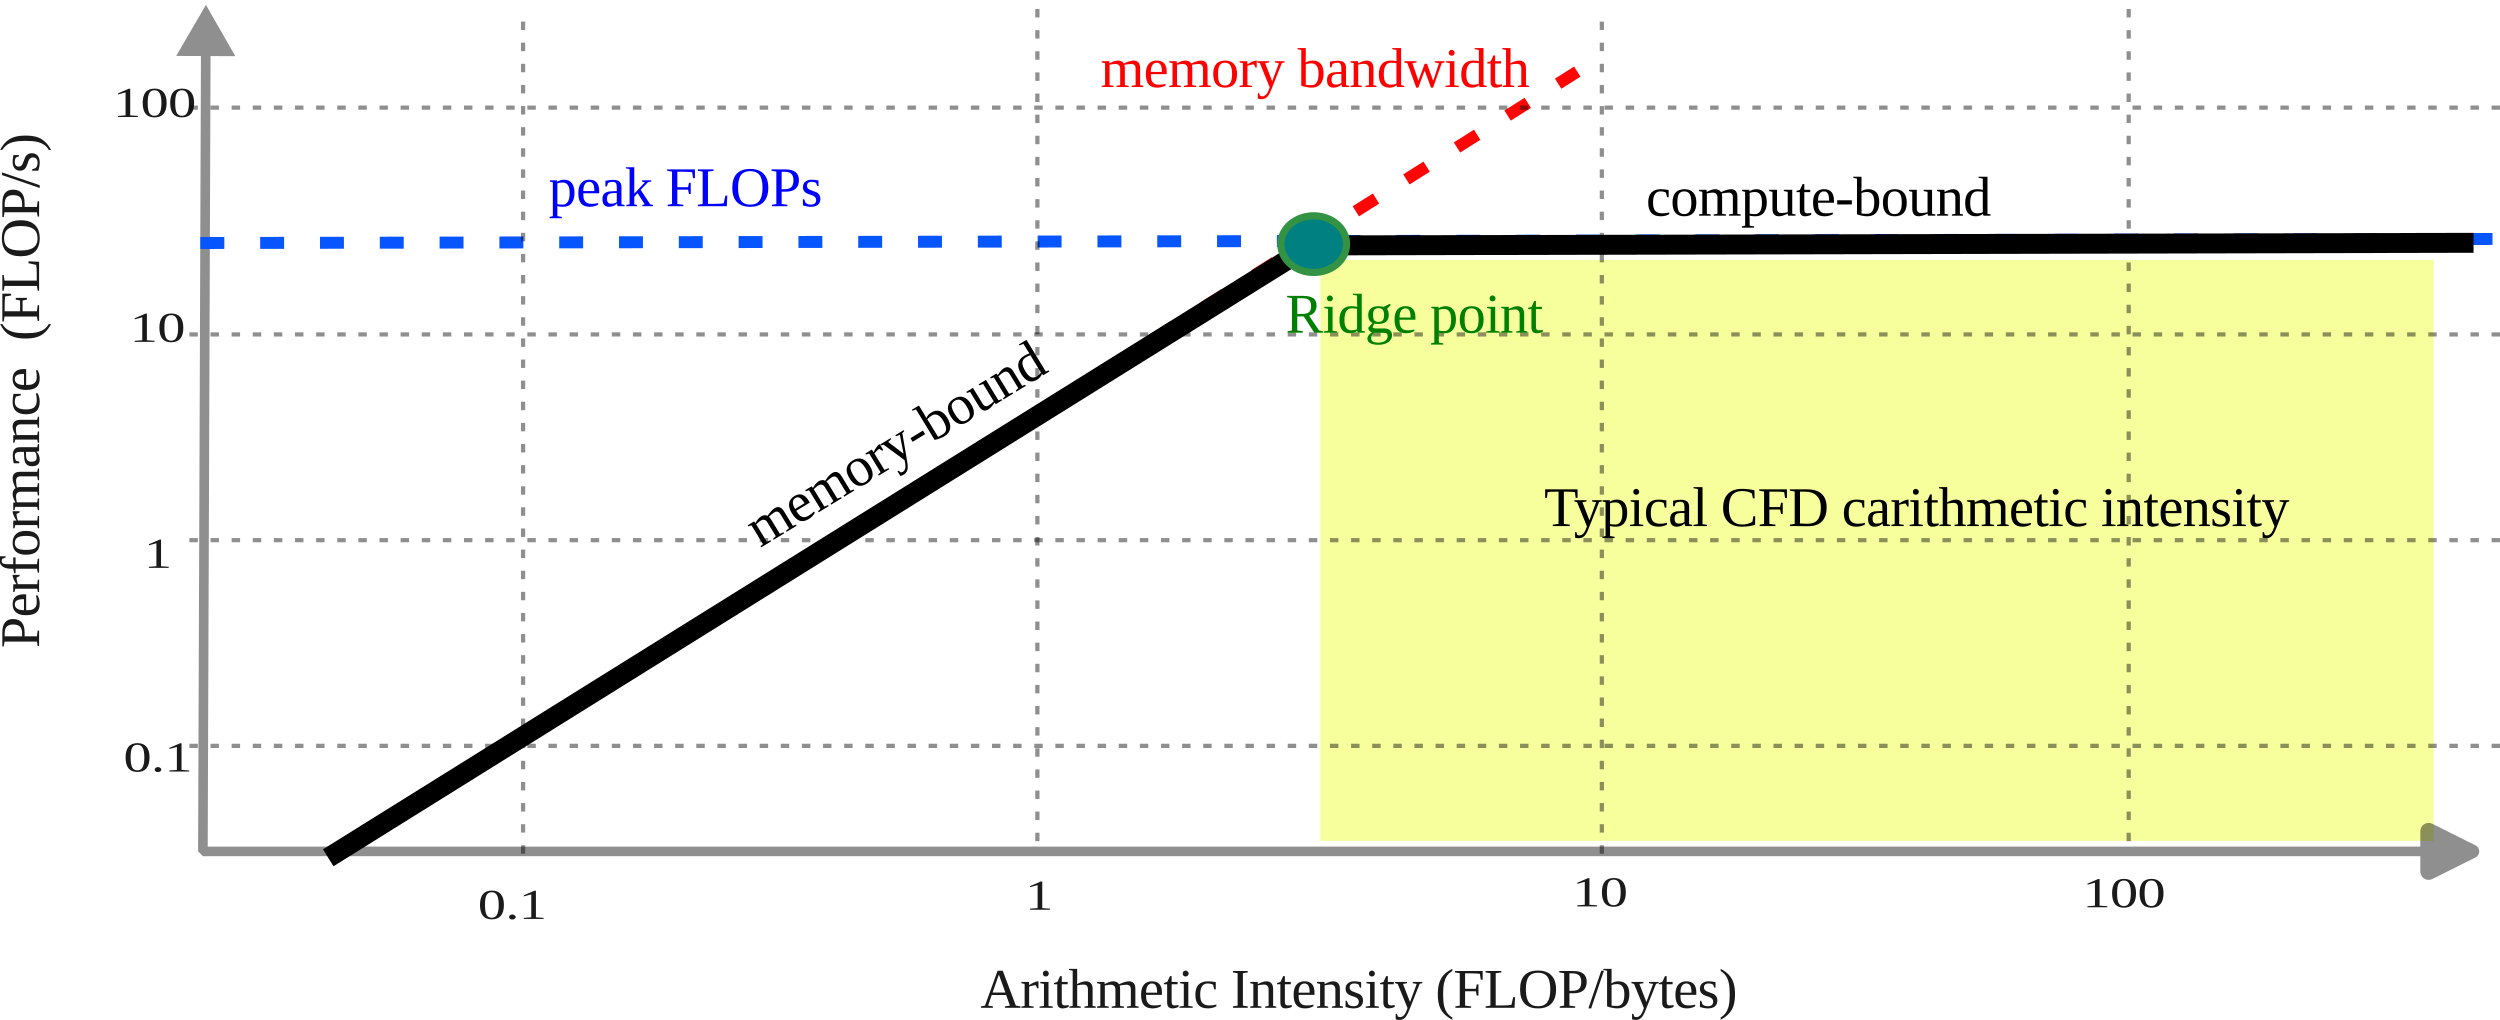
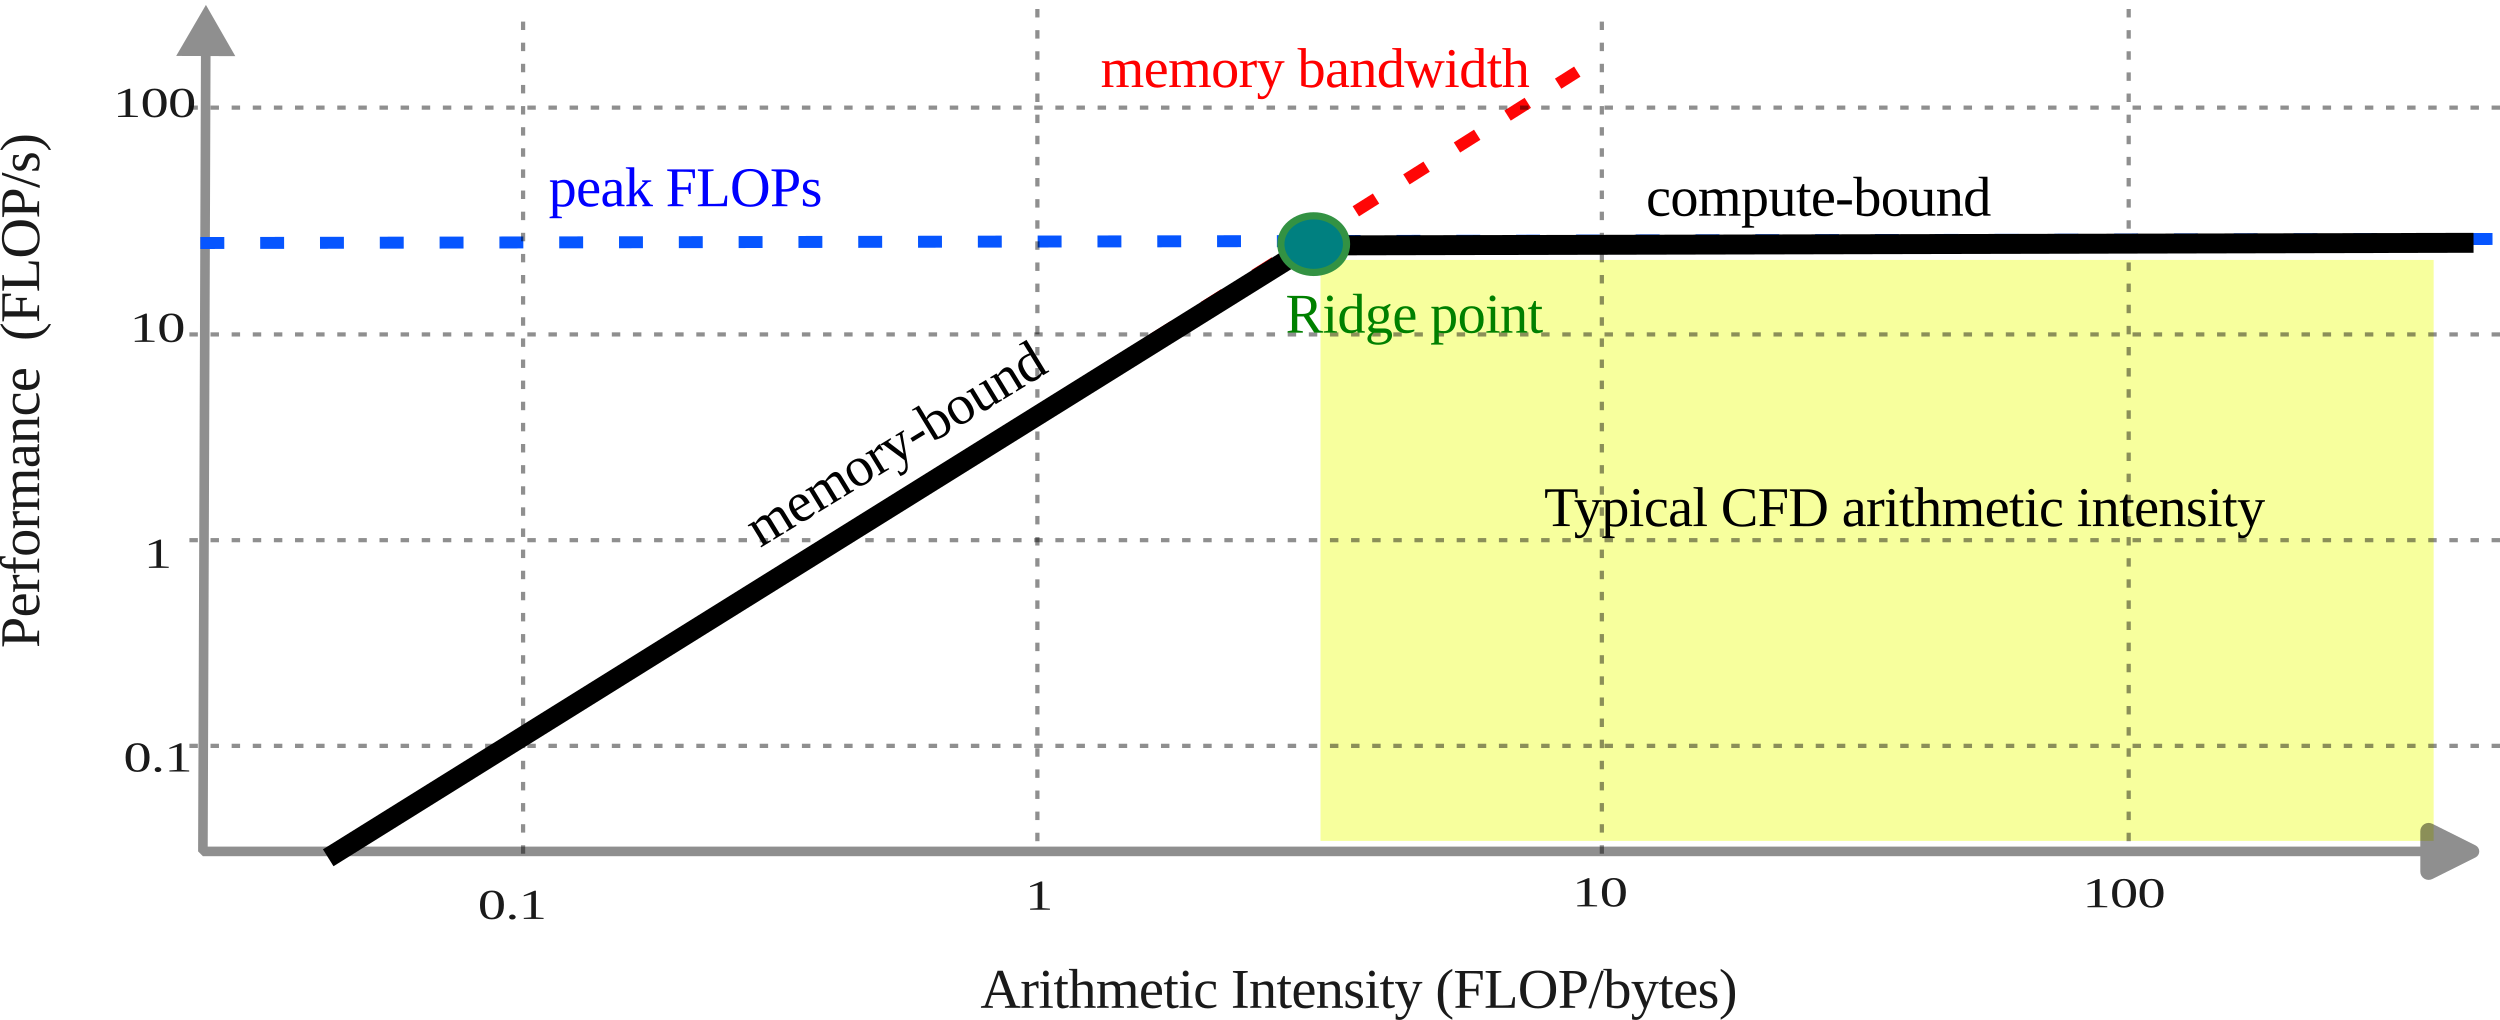
<svg xmlns="http://www.w3.org/2000/svg" width="250.815mm" height="102.325mm" viewBox="0 0 250.815 102.325" version="1.1" id="svg1">
  <defs id="defs1">
    <marker style="overflow:visible" id="Triangle" refX="0" refY="0" orient="auto-start-reverse" markerWidth="1" markerHeight="1" viewBox="0 0 1 1" preserveAspectRatio="xMidYMid">
      <path transform="scale(0.5)" style="fill:context-stroke;fill-rule:evenodd;stroke:context-stroke;stroke-width:1pt" d="M 5.77,0 -2.88,5 V -5 Z" id="path135" />
    </marker>
    <marker style="overflow:visible" id="RoundedArrow" refX="0" refY="0" orient="auto-start-reverse" markerWidth="1" markerHeight="1" viewBox="0 0 1 1" preserveAspectRatio="xMidYMid">
      <path transform="scale(0.7)" d="m -0.211,-4.106 6.422,3.211 a 1,1 90 0 1 0,1.789 L -0.211,4.106 A 1.236,1.236 31.717 0 1 -2,3 v -6 a 1.236,1.236 148.283 0 1 1.789,-1.106 z" style="fill:context-stroke;fill-rule:evenodd;stroke:none" id="path8" />
    </marker>
  </defs>
  <g id="layer1" transform="translate(-11.22644,-26.74495)">
    <rect style="opacity:0.424;fill:#ebff18;fill-opacity:1;stroke:none;stroke-width:2.632;stroke-linecap:square;stroke-linejoin:bevel;stroke-dasharray:none;stroke-dashoffset:0;stroke-opacity:1" id="rect33" width="111.679" height="58.287" x="143.705" y="52.823" />
    <path style="opacity:1;fill:#0000ff;stroke:#ff0606;stroke-width:1.2;stroke-linecap:square;stroke-linejoin:bevel;stroke-dasharray:1.2, 4.8;stroke-dashoffset:0;stroke-opacity:1" d="M 46.261,111.645 168.962,34.249" id="path18" />
    <text xml:space="preserve" style="font-size:5.644px;line-height:1;font-family:'Times New Roman';-inkscape-font-specification:'Times New Roman, ';letter-spacing:-0.066px;word-spacing:-0.069px;opacity:0.439;fill:#1a1a1a;stroke:#000000;stroke-width:0.95;stroke-linecap:square;stroke-linejoin:bevel;stroke-dasharray:0.95, 1.9;stroke-dashoffset:0;stroke-opacity:1" x="-18.475" y="32.091" id="text57">
      <tspan id="tspan57" style="stroke-width:0.95" x="-18.475" y="32.091" />
    </text>
    <path style="opacity:0.439;fill:none;stroke:#000000;stroke-width:0.964;stroke-linecap:square;stroke-linejoin:bevel;marker-start:url(#Triangle);marker-end:url(#RoundedArrow)" d="M 31.874,30.659 31.582,112.163 H 255.396" id="path1" />
    <text xml:space="preserve" style="font-size:5.644px;line-height:1;font-family:'Times New Roman';-inkscape-font-specification:'Times New Roman, ';letter-spacing:-0.066px;word-spacing:-0.069px;fill:#1a1a1a;stroke-width:0.811;stroke-linecap:square;stroke-linejoin:bevel" x="109.58" y="127.852" id="text3">
      <tspan id="tspan3" style="fill:#1a1a1a;stroke-width:0.811" x="109.58" y="127.852">Arithmetic Intensity (FLOP/bytes)</tspan>
    </text>
    <text xml:space="preserve" style="font-size:5.644px;line-height:1;font-family:'Times New Roman';-inkscape-font-specification:'Times New Roman, ';letter-spacing:-0.066px;word-spacing:-0.069px;fill:#1a1a1a;stroke-width:0.811;stroke-linecap:square;stroke-linejoin:bevel" x="-91.758" y="15.146" id="text4" transform="rotate(-90)">
      <tspan id="tspan4" style="fill:#1a1a1a;stroke-width:0.811" x="-91.758" y="15.146">Performance  (FLOP/s)</tspan>
    </text>
    <text xml:space="preserve" style="font-size:4.925px;line-height:1;font-family:'Times New Roman';-inkscape-font-specification:'Times New Roman, ';letter-spacing:-0.058px;word-spacing:-0.06px;fill:#1a1a1a;stroke-width:0.708;stroke-linecap:square;stroke-linejoin:bevel" x="22.39" y="95.957" id="text7" transform="scale(1.146181,0.8724626)">
      <tspan id="tspan7" style="fill:#1a1a1a;stroke-width:0.708" x="22.39" y="95.957">1</tspan>
    </text>
    <text xml:space="preserve" style="font-size:4.925px;line-height:1;font-family:'Times New Roman';-inkscape-font-specification:'Times New Roman, ';letter-spacing:-0.058px;word-spacing:-0.06px;fill:#1a1a1a;stroke-width:0.708;stroke-linecap:square;stroke-linejoin:bevel" x="21.152" y="69.972" id="text13" transform="scale(1.146181,0.8724626)">
      <tspan id="tspan13" style="fill:#1a1a1a;stroke-width:0.708" x="21.152" y="69.972">10</tspan>
    </text>
    <text xml:space="preserve" style="font-size:4.925px;line-height:1;font-family:'Times New Roman';-inkscape-font-specification:'Times New Roman, ';letter-spacing:-0.058px;word-spacing:-0.06px;fill:#1a1a1a;stroke-width:0.708;stroke-linecap:square;stroke-linejoin:bevel" x="19.692" y="44.113" id="text1" transform="scale(1.146181,0.8724626)">
      <tspan id="tspan1" style="fill:#1a1a1a;stroke-width:0.708" x="19.692" y="44.113">100</tspan>
    </text>
    <path style="opacity:0.439;fill:none;stroke:#000000;stroke-width:0.424;stroke-linecap:square;stroke-linejoin:bevel;stroke-dasharray:0.424, 1.695;stroke-dashoffset:0" d="M 30.44,37.545 H 261.865" id="path3" />
    <text xml:space="preserve" style="font-size:4.925px;line-height:1;font-family:'Times New Roman';-inkscape-font-specification:'Times New Roman, ';letter-spacing:-0.058px;word-spacing:-0.06px;fill:#1a1a1a;stroke-width:0.708;stroke-linecap:square;stroke-linejoin:bevel" x="20.603" y="119.376" id="text10" transform="scale(1.146181,0.8724626)">
      <tspan id="tspan10" style="fill:#1a1a1a;stroke-width:0.708" x="20.603" y="119.376">0.1</tspan>
    </text>
    <text xml:space="preserve" style="font-size:4.925px;line-height:1;font-family:'Times New Roman';-inkscape-font-specification:'Times New Roman, ';letter-spacing:-0.058px;word-spacing:-0.06px;fill:#1a1a1a;stroke-width:0.708;stroke-linecap:square;stroke-linejoin:bevel" x="51.621" y="136.325" id="text11" transform="scale(1.146181,0.8724626)">
      <tspan id="tspan11" style="fill:#1a1a1a;stroke-width:0.708" x="51.621" y="136.325">0.1</tspan>
    </text>
    <text xml:space="preserve" style="font-size:4.925px;line-height:1;font-family:'Times New Roman';-inkscape-font-specification:'Times New Roman, ';letter-spacing:-0.058px;word-spacing:-0.06px;fill:#1a1a1a;stroke-width:0.708;stroke-linecap:square;stroke-linejoin:bevel" x="99.523" y="135.264" id="text12" transform="scale(1.146181,0.8724626)">
      <tspan id="tspan12" style="fill:#1a1a1a;stroke-width:0.708" x="99.523" y="135.264">1</tspan>
    </text>
    <text xml:space="preserve" style="font-size:4.925px;line-height:1;font-family:'Times New Roman';-inkscape-font-specification:'Times New Roman, ';letter-spacing:-0.058px;word-spacing:-0.06px;fill:#1a1a1a;stroke-width:0.708;stroke-linecap:square;stroke-linejoin:bevel" x="147.419" y="134.882" id="text15" transform="scale(1.146181,0.8724626)">
      <tspan id="tspan15" style="fill:#1a1a1a;stroke-width:0.708" x="147.419" y="134.882">10</tspan>
    </text>
    <text xml:space="preserve" style="font-size:4.925px;line-height:1;font-family:'Times New Roman';-inkscape-font-specification:'Times New Roman, ';letter-spacing:-0.058px;word-spacing:-0.06px;fill:#1a1a1a;stroke-width:0.708;stroke-linecap:square;stroke-linejoin:bevel" x="192.074" y="134.986" id="text18" transform="scale(1.146181,0.8724626)">
      <tspan id="tspan18" style="fill:#1a1a1a;stroke-width:0.708" x="192.074" y="134.986">100</tspan>
    </text>
    <path style="opacity:1;fill:#0000ff;stroke:#0655ff;stroke-width:1.2;stroke-linecap:square;stroke-linejoin:bevel;stroke-dasharray:1.2, 4.8;stroke-dashoffset:0;stroke-opacity:1" d="M 31.93,51.124 260.69,50.722" id="path19" />
    <path style="opacity:1;fill:#0000ff;stroke:#000000;stroke-width:2;stroke-linecap:square;stroke-linejoin:bevel;stroke-dasharray:none;stroke-dashoffset:0;stroke-opacity:1" d="M 45.003,112.274 141.905,51.867" id="path20" />
    <path style="opacity:1;fill:#0000ff;stroke:#000000;stroke-width:2;stroke-linecap:square;stroke-linejoin:bevel;stroke-dasharray:none;stroke-dashoffset:0;stroke-opacity:1" d="m 142.463,51.369 115.923,-0.262" id="path21" />
    <text xml:space="preserve" style="font-size:5.644px;line-height:1;font-family:'Times New Roman';-inkscape-font-specification:'Times New Roman, ';letter-spacing:-0.066px;word-spacing:-0.069px;fill:#0000ff;stroke-width:0.811;stroke-linecap:square;stroke-linejoin:bevel" x="66.268" y="47.431" id="text21">
      <tspan id="tspan21" style="fill:#0000ff;stroke-width:0.811" x="66.268" y="47.431">peak FLOPs</tspan>
    </text>
    <path style="opacity:0.439;fill:none;stroke:#000000;stroke-width:0.424;stroke-linecap:square;stroke-linejoin:bevel;stroke-dasharray:0.424, 1.695;stroke-dashoffset:0" d="M 30.44,60.299 H 261.865" id="path22" />
    <path style="opacity:0.439;fill:none;stroke:#000000;stroke-width:0.424;stroke-linecap:square;stroke-linejoin:bevel;stroke-dasharray:0.424, 1.695;stroke-dashoffset:0" d="M 30.44,80.937 H 261.865" id="path23" />
    <path style="opacity:0.439;fill:none;stroke:#000000;stroke-width:0.424;stroke-linecap:square;stroke-linejoin:bevel;stroke-dasharray:0.424, 1.695;stroke-dashoffset:0" d="M 30.44,101.574 H 261.865" id="path24" />
    <path style="opacity:0.439;fill:none;stroke:#000000;stroke-width:0.424;stroke-linecap:square;stroke-linejoin:bevel;stroke-dasharray:0.424, 1.695;stroke-dashoffset:0" d="M 63.705,112.186 V 28.003" id="path25" />
    <path style="opacity:0.439;fill:none;stroke:#000000;stroke-width:0.424;stroke-linecap:square;stroke-linejoin:bevel;stroke-dasharray:0.424, 1.695;stroke-dashoffset:0" d="M 115.302,110.928 V 26.745" id="path26" />
    <path style="opacity:0.439;fill:none;stroke:#000000;stroke-width:0.424;stroke-linecap:square;stroke-linejoin:bevel;stroke-dasharray:0.424, 1.695;stroke-dashoffset:0" d="M 171.933,112.186 V 28.003" id="path27" />
    <path style="opacity:0.439;fill:none;stroke:#000000;stroke-width:0.424;stroke-linecap:square;stroke-linejoin:bevel;stroke-dasharray:0.424, 1.695;stroke-dashoffset:0" d="M 224.789,110.928 V 26.745" id="path28" />
    <text xml:space="preserve" style="font-size:5.644px;line-height:1;font-family:'Times New Roman';-inkscape-font-specification:'Times New Roman, ';letter-spacing:-0.066px;word-spacing:-0.069px;fill:#ff0000;stroke-width:0.811;stroke-linecap:square;stroke-linejoin:bevel" x="121.641" y="35.476" id="text28">
      <tspan id="tspan28" style="fill:#ff0000;stroke-width:0.811" x="121.641" y="35.476">memory bandwidth</tspan>
    </text>
    <ellipse style="opacity:1;fill:#008080;stroke:#339243;stroke-width:0.722;stroke-linecap:square;stroke-linejoin:bevel;stroke-dasharray:none;stroke-dashoffset:0;stroke-opacity:1" id="path29" cx="143.024" cy="51.238" rx="3.296" ry="2.841" />
    <text xml:space="preserve" style="font-size:5.644px;line-height:1;font-family:'Times New Roman';-inkscape-font-specification:'Times New Roman, ';letter-spacing:-0.066px;word-spacing:-0.069px;fill:#ff0000;stroke-width:0.811;stroke-linecap:square;stroke-linejoin:bevel" x="140.203" y="60.116" id="text29">
      <tspan id="tspan29" style="fill:#008000;stroke-width:0.811" x="140.203" y="60.116">Ridge point</tspan>
      <tspan style="fill:#008000;stroke-width:0.811" x="140.203" y="65.761" id="tspan30" />
    </text>
    <text xml:space="preserve" style="font-size:5.644px;line-height:1;font-family:'Times New Roman';-inkscape-font-specification:'Times New Roman, ';letter-spacing:-0.066px;word-spacing:-0.069px;fill:#000000;fill-opacity:1;stroke-width:0.811;stroke-linecap:square;stroke-linejoin:bevel" x="176.368" y="48.379" id="text31">
      <tspan id="tspan31" style="fill:#000000;fill-opacity:1;stroke-width:0.811" x="176.368" y="48.379">compute-bound</tspan>
    </text>
    <text xml:space="preserve" style="font-size:5.644px;line-height:1;font-family:'Times New Roman';-inkscape-font-specification:'Times New Roman, ';letter-spacing:-0.066px;word-spacing:-0.069px;fill:#000000;fill-opacity:1;stroke-width:0.811;stroke-linecap:square;stroke-linejoin:bevel" x="32.092" y="115.336" id="text32" transform="rotate(-31.39708)">
      <tspan id="tspan32" style="fill:#000000;fill-opacity:1;stroke-width:0.811" x="32.092" y="115.336">memory-bound</tspan>
    </text>
    <text xml:space="preserve" style="font-size:5.644px;line-height:1;font-family:'Times New Roman';-inkscape-font-specification:'Times New Roman, ';letter-spacing:-0.066px;word-spacing:-0.069px;fill:#000000;fill-opacity:1;stroke-width:0.811;stroke-linecap:square;stroke-linejoin:bevel" x="166.135" y="79.525" id="text33">
-       <tspan id="tspan33" style="fill:#000000;fill-opacity:1;stroke-width:0.811" x="166.135" y="79.525">Typical CFD carithmetic intensity</tspan>
+       <tspan id="tspan33" style="fill:#000000;fill-opacity:1;stroke-width:0.811" x="166.135" y="79.525">Typical CFD arithmetic intensity</tspan>
    </text>
  </g>
</svg>
